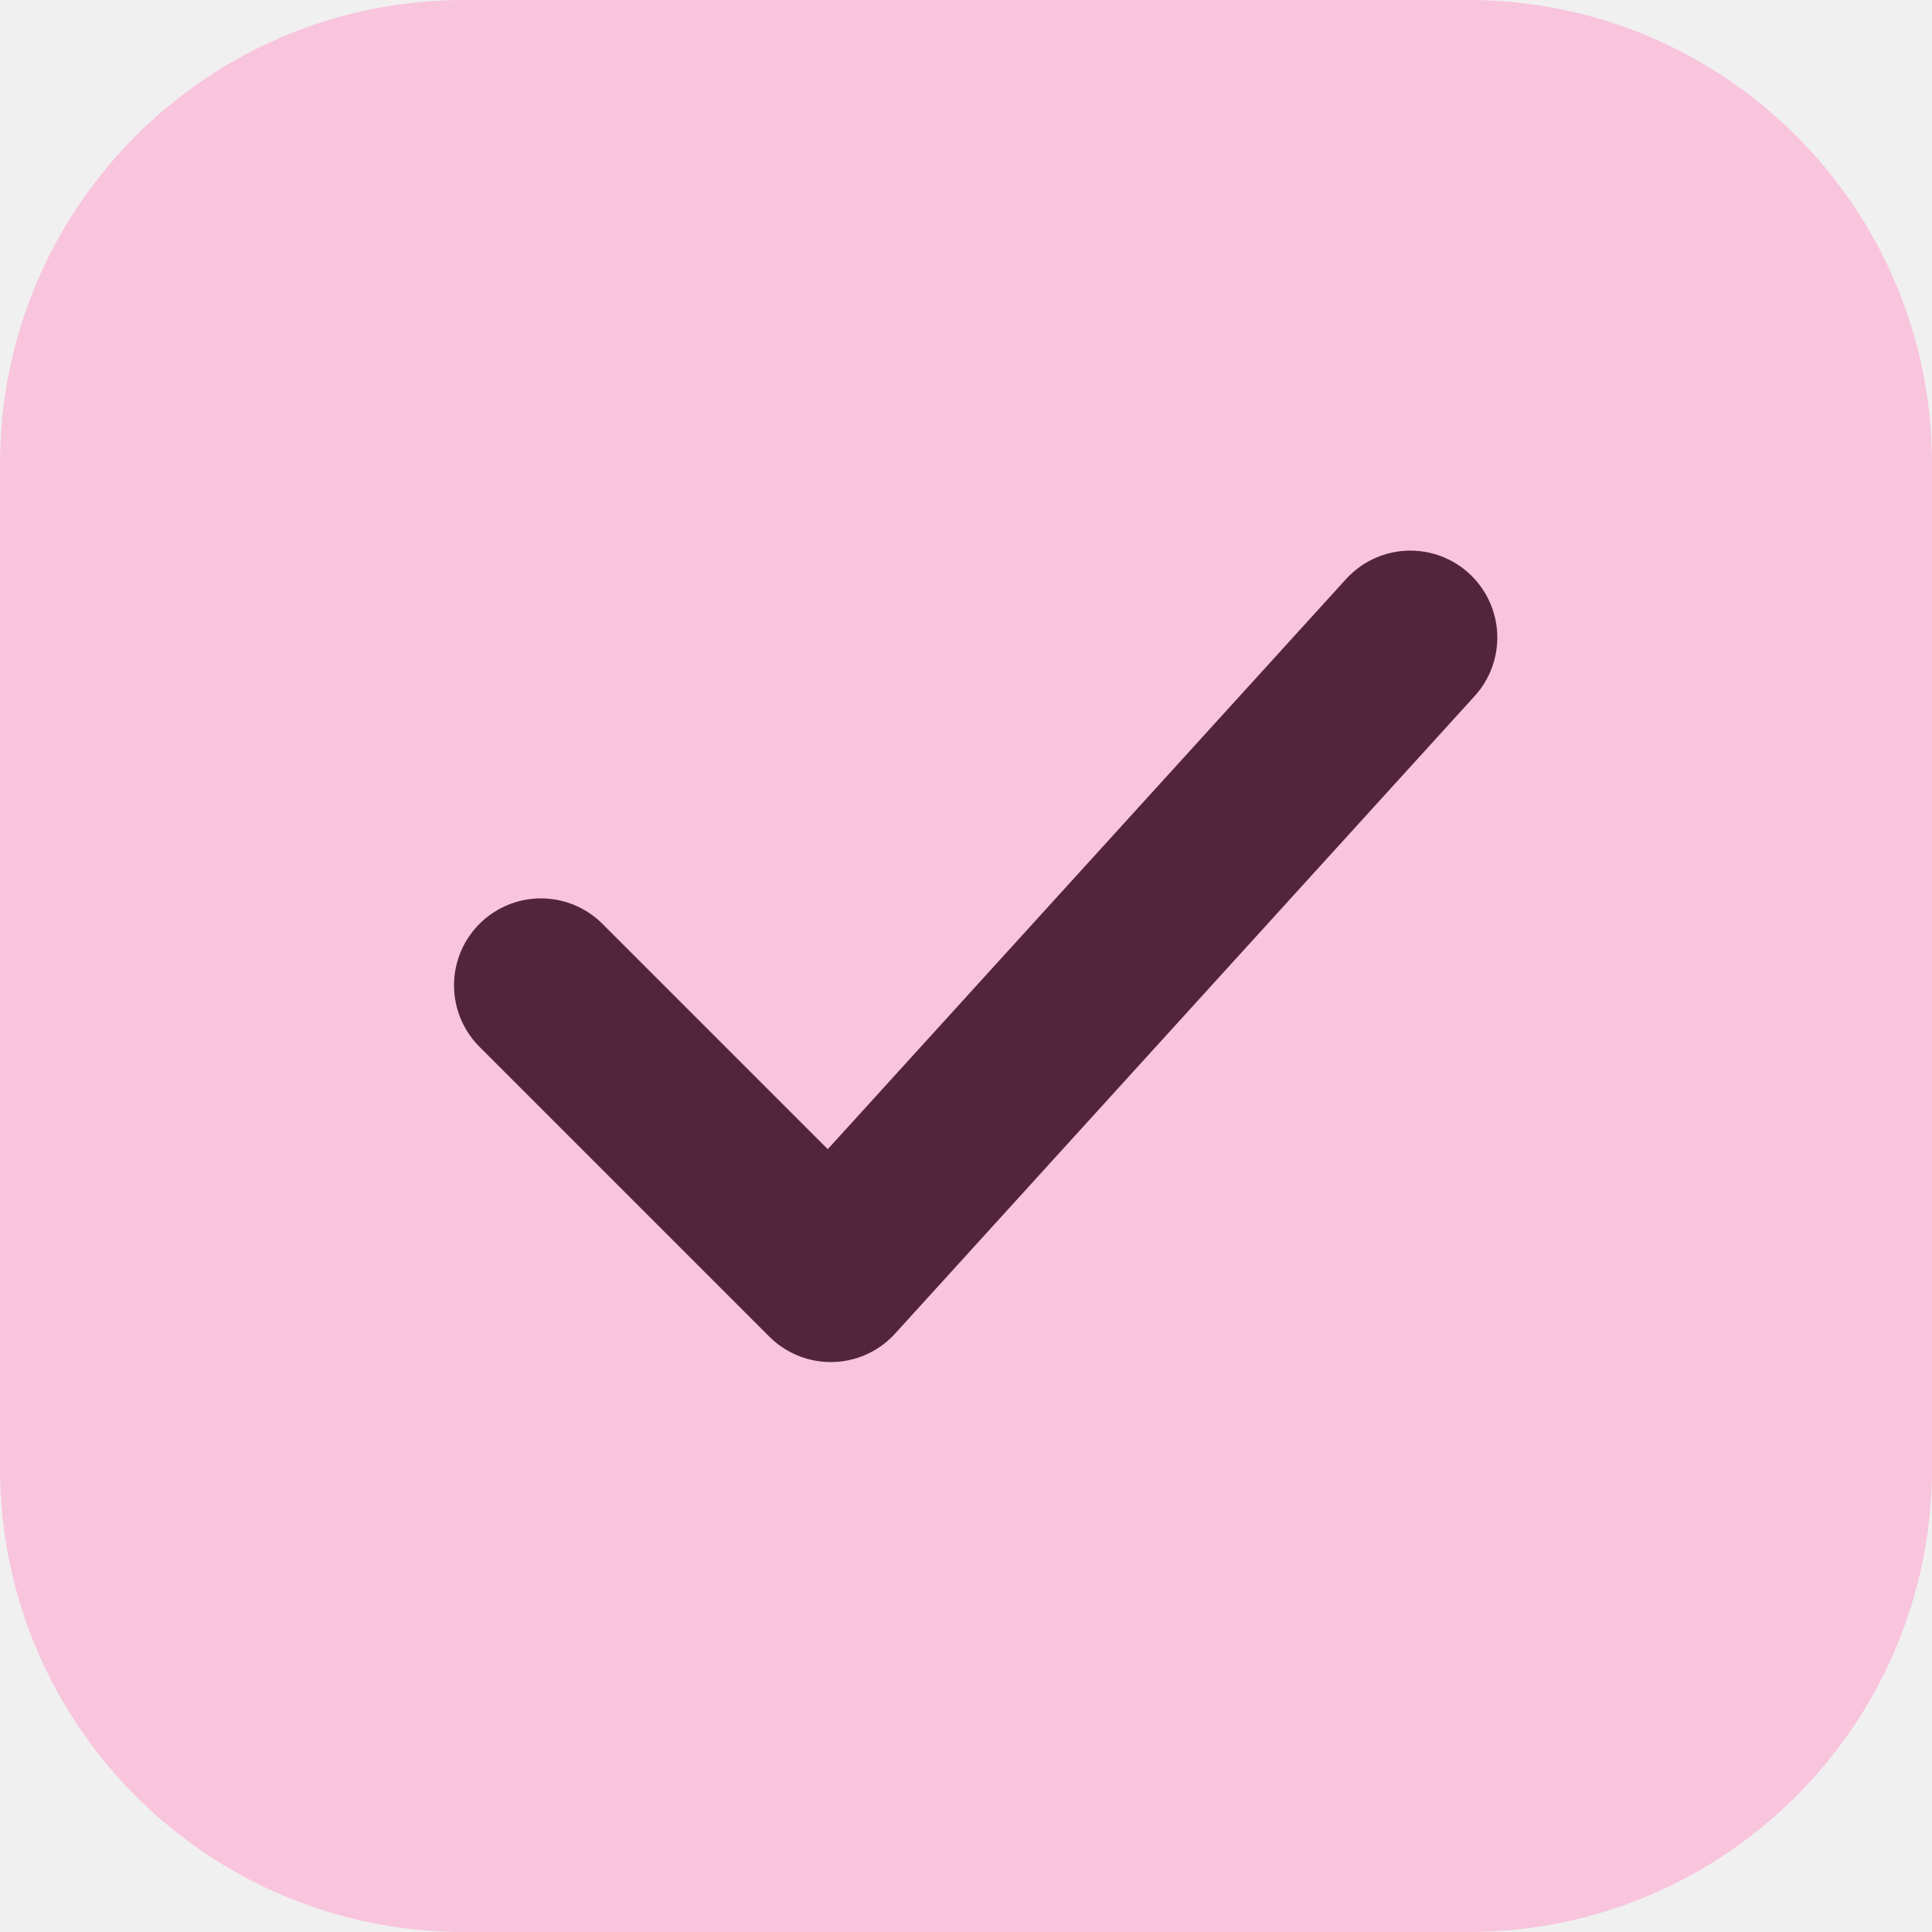
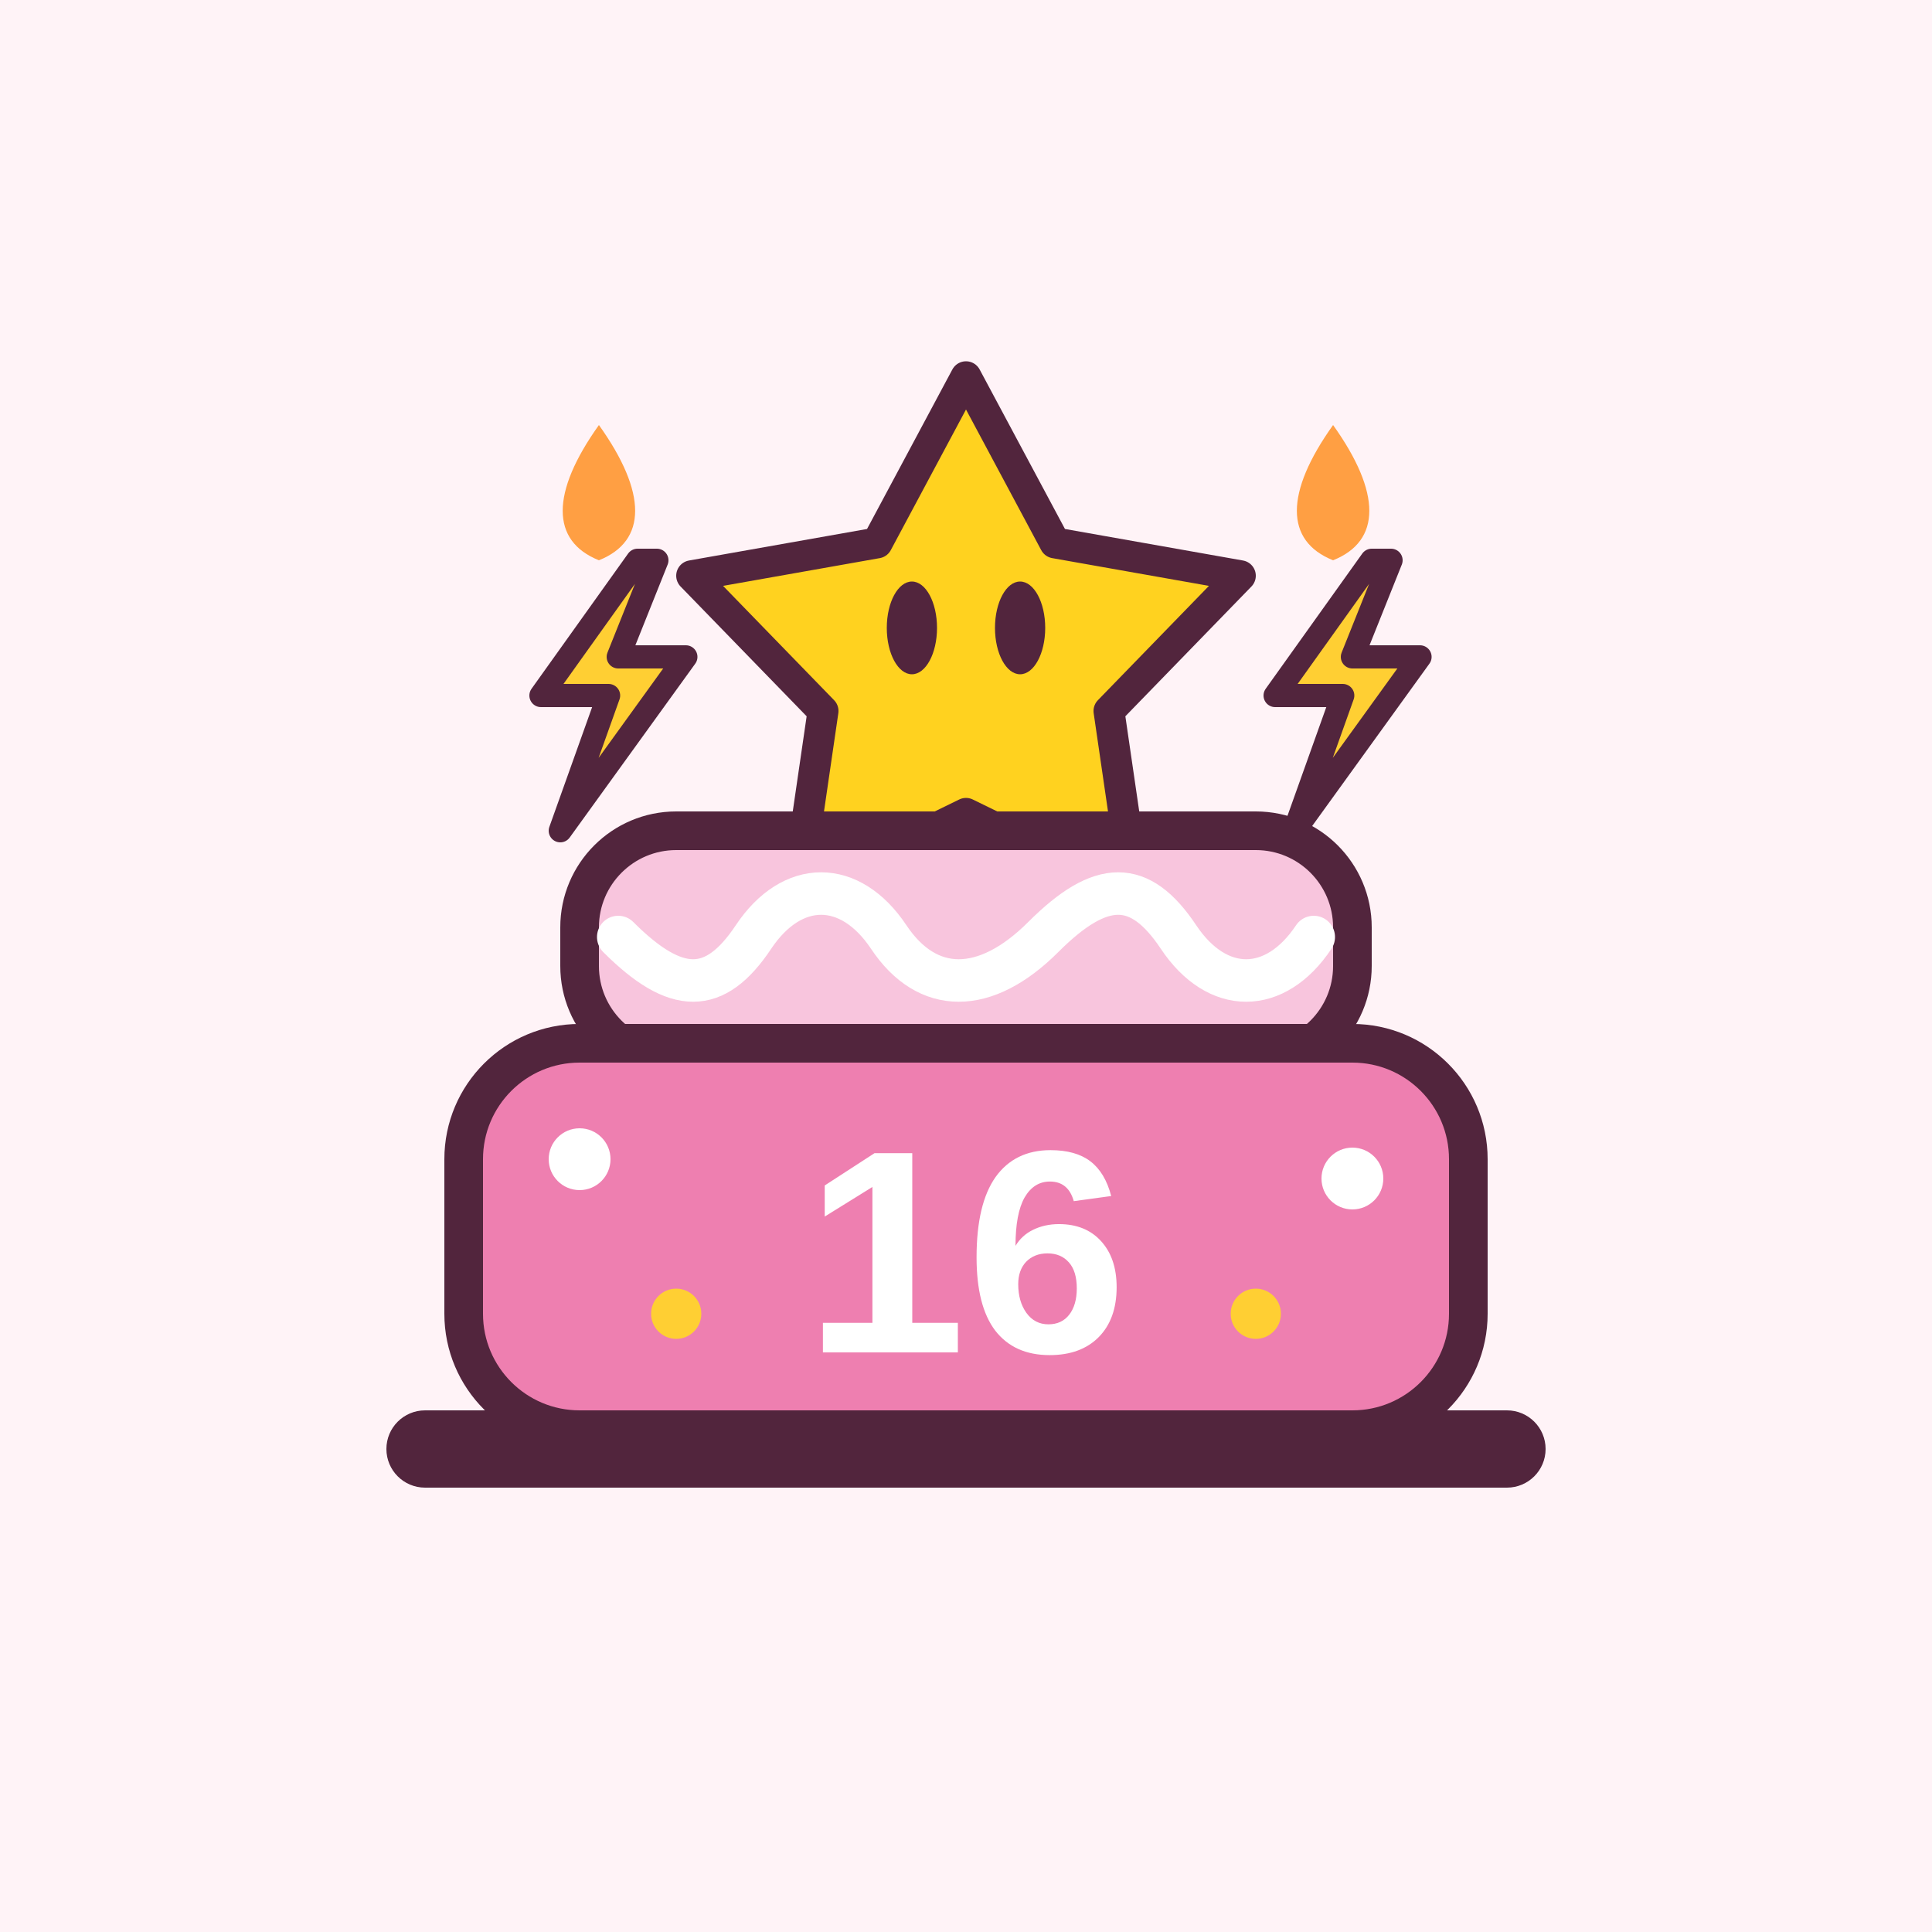
<svg xmlns="http://www.w3.org/2000/svg" viewBox="0 0 100 100">
-   <rect width="100" height="100" rx="24" fill="#f8c5dd" />
-   <path d="m28 51 15 15 30-33" fill="none" stroke="#52253d" stroke-width="9" stroke-linecap="round" stroke-linejoin="round" />
+   <rect width="100" height="100" fill="#fff3f7" />
+   <g transform="translate(18 17) scale(1.0)">
+     <path d="M13 5c-2.5 3.5-2.5 6 0 7 2.5-1 2.5-3.5 0-7z" fill="#ff9f43" />
+     <path d="M51 5c-2.5 3.5-2.5 6 0 7 2.5-1 2.5-3.5 0-7z" fill="#ff9f43" />
+     <path d="M15 12l-5 7h3.5l-2.5 7 6.5-9h-3.5l2-5z" fill="#ffcf33" stroke="#52253d" stroke-width="1.2" stroke-linejoin="round" />
+     <path d="M53 12l-5 7h3.5l-2.5 7 6.5-9h-3.5l2-5z" fill="#ffcf33" stroke="#52253d" stroke-width="1.2" stroke-linejoin="round" />
+     <path d="M32 2.5l4.6 8.6 9.6 1.7-6.8 7 1.4 9.6-8.8-4.3-8.8 4.3 1.4-9.6-6.8-7 9.6-1.7z" fill="#ffd21f" stroke="#52253d" stroke-width="1.6" stroke-linejoin="round" />
+     <ellipse cx="29.2" cy="15.5" rx="1.3" ry="2.4" fill="#52253d" />
+     <ellipse cx="34.8" cy="15.5" rx="1.3" ry="2.4" fill="#52253d" />
+     <rect x="12" y="26" width="40" height="12" rx="5" fill="#f8c5dd" stroke="#52253d" stroke-width="2" />
+     <path d="M14 31.5c3 3 5 3 7 0s5-3 7 0 5 3 8 0 5-3 7 0 5 3 7 0" fill="none" stroke="#fff" stroke-width="2.2" stroke-linecap="round" />
+     <rect x="6" y="37" width="52" height="20" rx="6" fill="#ee7fb0" stroke="#52253d" stroke-width="2" />
+     <text x="32" y="53" text-anchor="middle" font-family="Arial Rounded MT Bold, Arial, sans-serif" font-weight="900" font-size="15" fill="#fff">16</text>
+     <circle cx="12" cy="43" r="1.6" fill="#fff" />
+     <circle cx="52" cy="44" r="1.6" fill="#fff" />
+     <circle cx="17" cy="51" r="1.3" fill="#ffcf33" />
+     <circle cx="47" cy="51" r="1.3" fill="#ffcf33" />
+     <rect x="2" y="56" width="60" height="4" rx="2" fill="#52253d" />
+   </g>
</svg>
